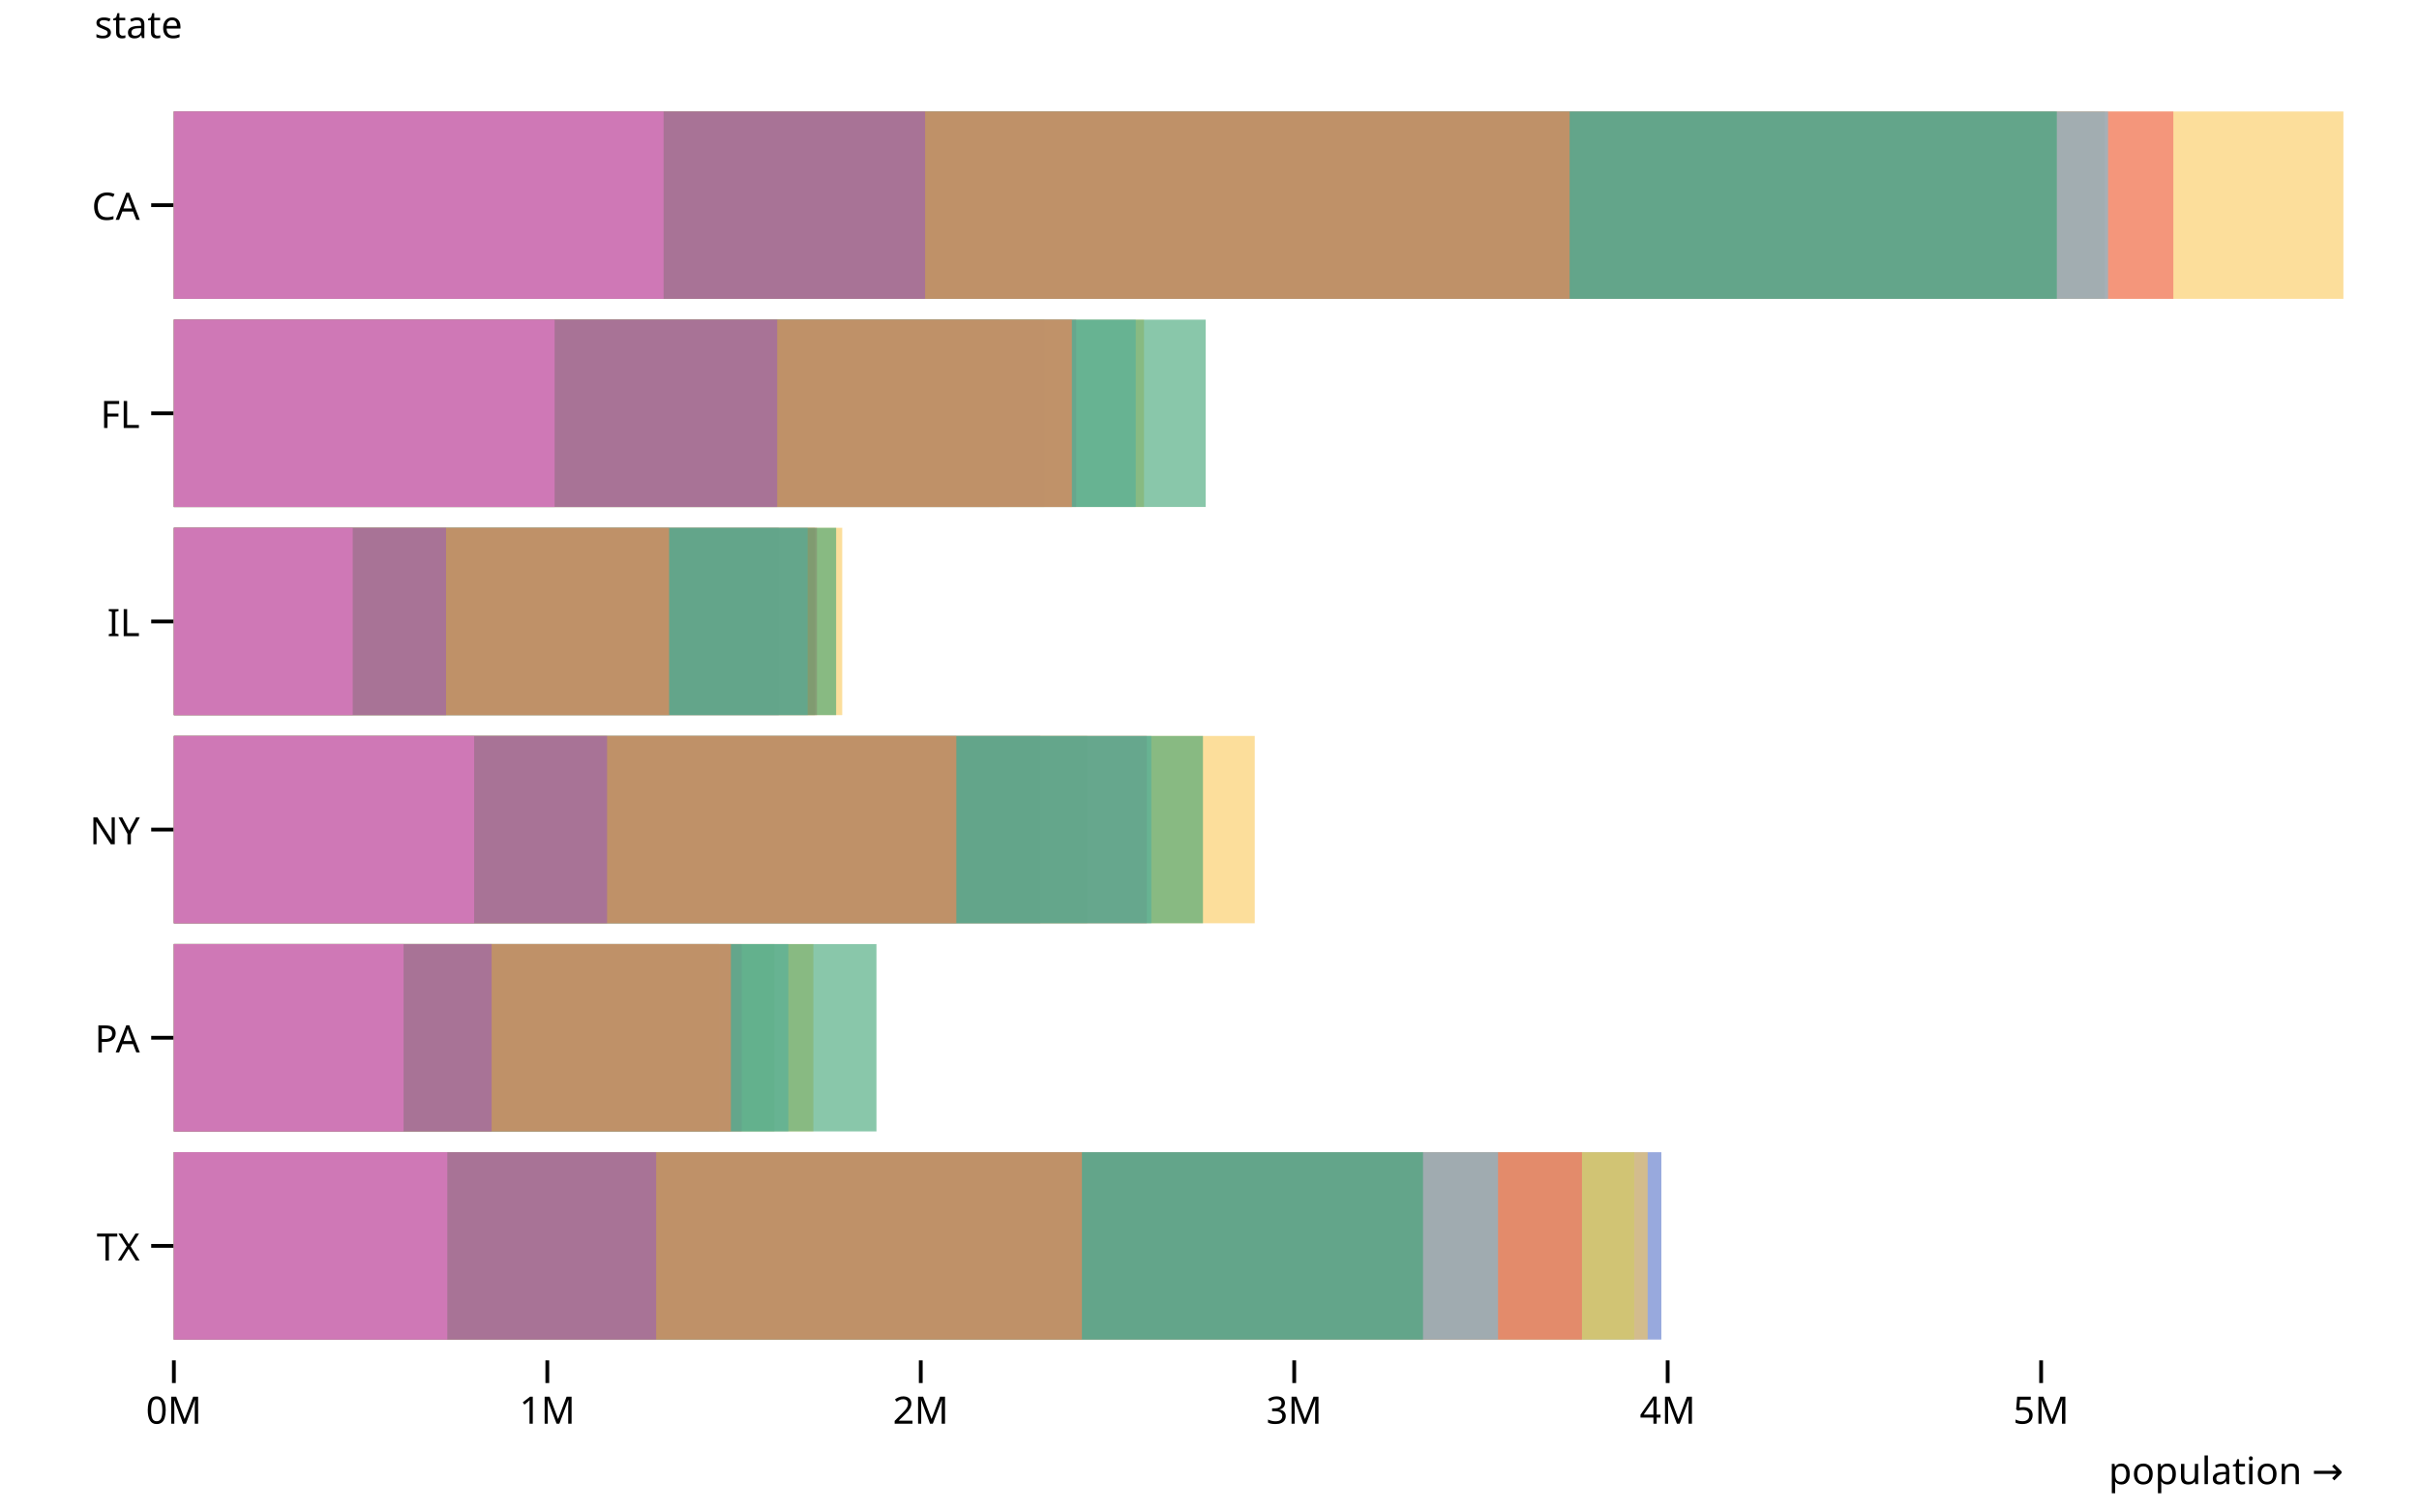
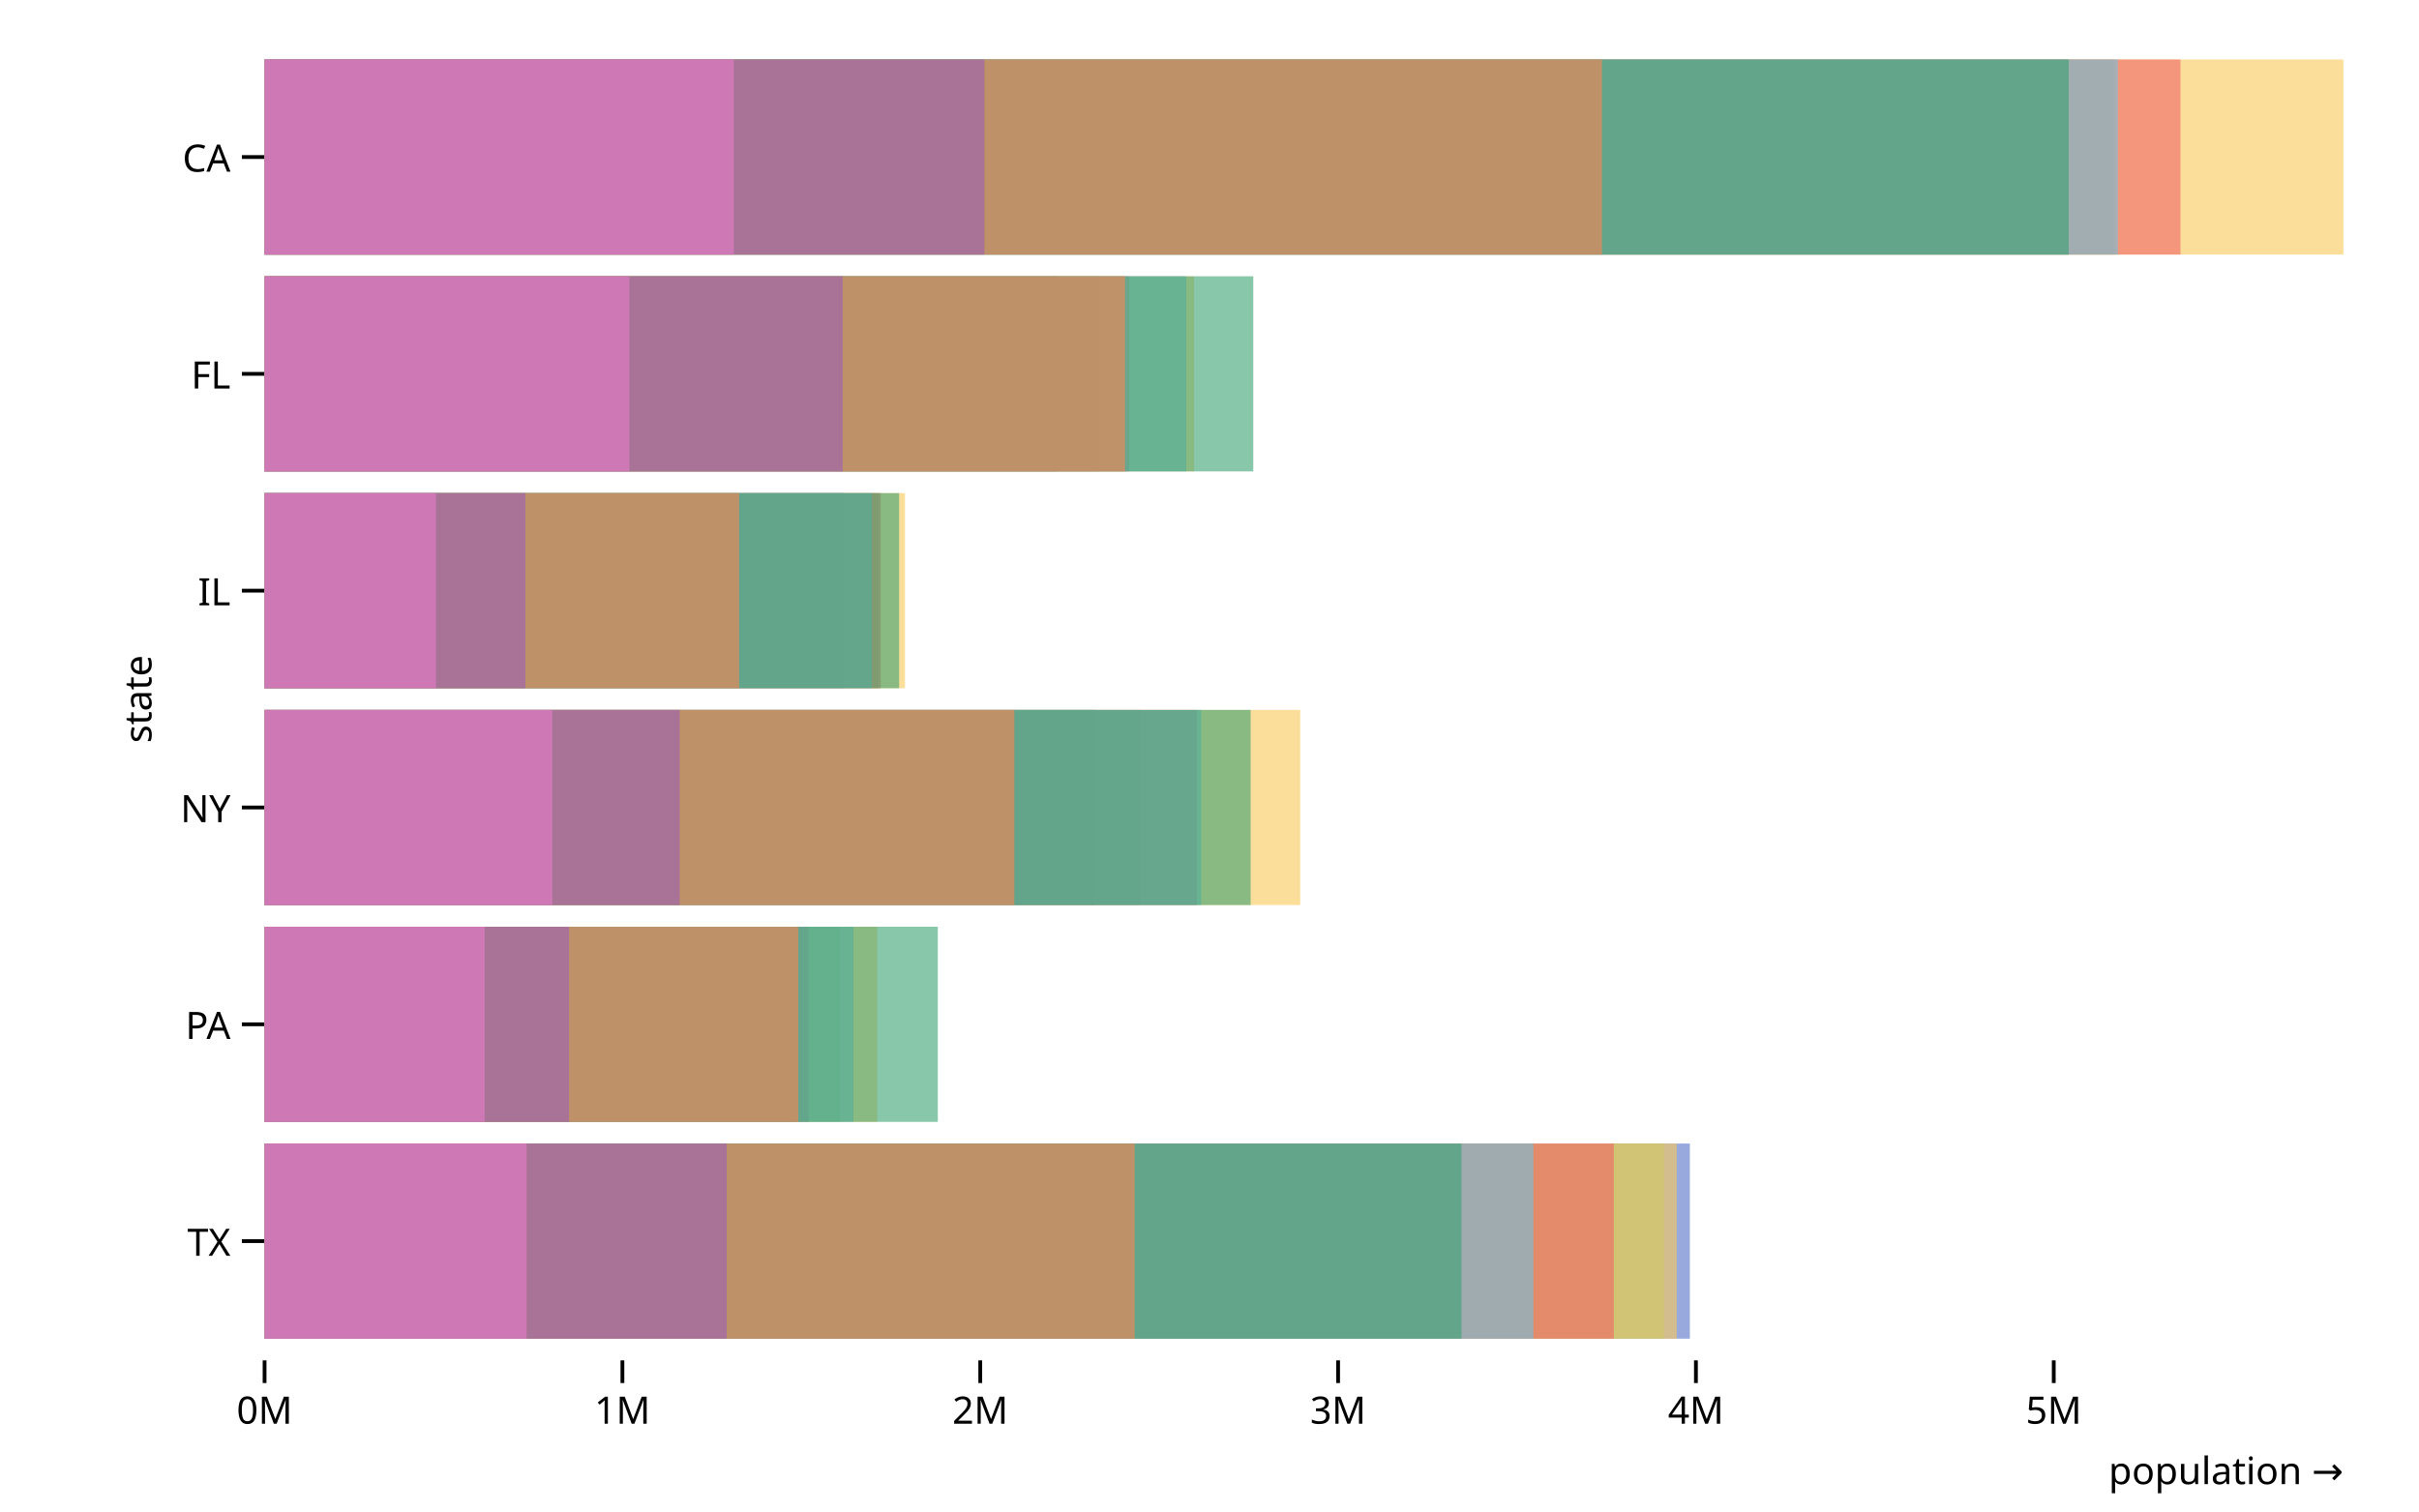
<svg xmlns="http://www.w3.org/2000/svg" width="640" height="400" viewBox="0 0 640 400">
-   <line x1="46" y1="360" x2="46" y2="366" stroke="currentColor" stroke-width="1" />
-   <line x1="144.804" y1="360" x2="144.804" y2="366" stroke="currentColor" stroke-width="1" />
-   <line x1="243.609" y1="360" x2="243.609" y2="366" stroke="currentColor" stroke-width="1" />
-   <line x1="342.413" y1="360" x2="342.413" y2="366" stroke="currentColor" stroke-width="1" />
-   <line x1="441.218" y1="360" x2="441.218" y2="366" stroke="currentColor" stroke-width="1" />
-   <line x1="540.022" y1="360" x2="540.022" y2="366" stroke="currentColor" stroke-width="1" />
-   <text x="46" y="369" font-family="system-ui, sans-serif" font-size="10" text-anchor="middle" dominant-baseline="text-before-edge" fill="currentColor">0M</text>
-   <text x="144.804" y="369" font-family="system-ui, sans-serif" font-size="10" text-anchor="middle" dominant-baseline="text-before-edge" fill="currentColor">1M</text>
-   <text x="243.609" y="369" font-family="system-ui, sans-serif" font-size="10" text-anchor="middle" dominant-baseline="text-before-edge" fill="currentColor">2M</text>
-   <text x="342.413" y="369" font-family="system-ui, sans-serif" font-size="10" text-anchor="middle" dominant-baseline="text-before-edge" fill="currentColor">3M</text>
-   <text x="441.218" y="369" font-family="system-ui, sans-serif" font-size="10" text-anchor="middle" dominant-baseline="text-before-edge" fill="currentColor">4M</text>
-   <text x="540.022" y="369" font-family="system-ui, sans-serif" font-size="10" text-anchor="middle" dominant-baseline="text-before-edge" fill="currentColor">5M</text>
+   <line x1="70" y1="360" x2="70" y2="366" stroke="currentColor" stroke-width="1" />
+   <line x1="164.673" y1="360" x2="164.673" y2="366" stroke="currentColor" stroke-width="1" />
+   <line x1="259.347" y1="360" x2="259.347" y2="366" stroke="currentColor" stroke-width="1" />
+   <line x1="354.02" y1="360" x2="354.02" y2="366" stroke="currentColor" stroke-width="1" />
+   <line x1="448.693" y1="360" x2="448.693" y2="366" stroke="currentColor" stroke-width="1" />
+   <line x1="543.366" y1="360" x2="543.366" y2="366" stroke="currentColor" stroke-width="1" />
+   <text x="70" y="369" font-family="system-ui, sans-serif" font-size="10" text-anchor="middle" dominant-baseline="text-before-edge" fill="currentColor">0M</text>
+   <text x="164.673" y="369" font-family="system-ui, sans-serif" font-size="10" text-anchor="middle" dominant-baseline="text-before-edge" fill="currentColor">1M</text>
+   <text x="259.347" y="369" font-family="system-ui, sans-serif" font-size="10" text-anchor="middle" dominant-baseline="text-before-edge" fill="currentColor">2M</text>
+   <text x="354.02" y="369" font-family="system-ui, sans-serif" font-size="10" text-anchor="middle" dominant-baseline="text-before-edge" fill="currentColor">3M</text>
+   <text x="448.693" y="369" font-family="system-ui, sans-serif" font-size="10" text-anchor="middle" dominant-baseline="text-before-edge" fill="currentColor">4M</text>
+   <text x="543.366" y="369" font-family="system-ui, sans-serif" font-size="10" text-anchor="middle" dominant-baseline="text-before-edge" fill="currentColor">5M</text>
  <text x="620" y="385" font-family="system-ui, sans-serif" font-size="10" text-anchor="end" dominant-baseline="text-before-edge" fill="currentColor">population →</text>
-   <line x1="46" y1="54.295" x2="40" y2="54.295" stroke="currentColor" stroke-width="1" />
-   <line x1="46" y1="109.377" x2="40" y2="109.377" stroke="currentColor" stroke-width="1" />
-   <line x1="46" y1="164.459" x2="40" y2="164.459" stroke="currentColor" stroke-width="1" />
-   <line x1="46" y1="219.541" x2="40" y2="219.541" stroke="currentColor" stroke-width="1" />
-   <line x1="46" y1="274.623" x2="40" y2="274.623" stroke="currentColor" stroke-width="1" />
-   <line x1="46" y1="329.705" x2="40" y2="329.705" stroke="currentColor" stroke-width="1" />
-   <text x="37" y="54.295" font-family="system-ui, sans-serif" font-size="10" text-anchor="end" dominant-baseline="central" fill="currentColor">CA</text>
-   <text x="37" y="109.377" font-family="system-ui, sans-serif" font-size="10" text-anchor="end" dominant-baseline="central" fill="currentColor">FL</text>
-   <text x="37" y="164.459" font-family="system-ui, sans-serif" font-size="10" text-anchor="end" dominant-baseline="central" fill="currentColor">IL</text>
-   <text x="37" y="219.541" font-family="system-ui, sans-serif" font-size="10" text-anchor="end" dominant-baseline="central" fill="currentColor">NY</text>
-   <text x="37" y="274.623" font-family="system-ui, sans-serif" font-size="10" text-anchor="end" dominant-baseline="central" fill="currentColor">PA</text>
-   <text x="37" y="329.705" font-family="system-ui, sans-serif" font-size="10" text-anchor="end" dominant-baseline="central" fill="currentColor">TX</text>
-   <text x="25" y="13" font-family="system-ui, sans-serif" font-size="10" text-anchor="start" dominant-baseline="text-after-edge" fill="currentColor">state</text>
-   <rect x="46" y="29.508" width="497.82" height="49.574" fill="#5470c6" fill-opacity="0.6" />
-   <rect x="46" y="29.508" width="510.853" height="49.574" fill="#91cc75" fill-opacity="0.6" />
-   <rect x="46" y="29.508" width="574" height="49.574" fill="#fac858" fill-opacity="0.6" />
-   <rect x="46" y="29.508" width="529.01" height="49.574" fill="#ee6666" fill-opacity="0.6" />
-   <rect x="46" y="29.508" width="511.734" height="49.574" fill="#73c0de" fill-opacity="0.6" />
-   <rect x="46" y="29.508" width="498.181" height="49.574" fill="#3ba272" fill-opacity="0.6" />
-   <rect x="46" y="29.508" width="369.278" height="49.574" fill="#fc8452" fill-opacity="0.6" />
-   <rect x="46" y="29.508" width="198.763" height="49.574" fill="#9a60b4" fill-opacity="0.6" />
-   <rect x="46" y="29.508" width="129.57" height="49.574" fill="#ea7ccc" fill-opacity="0.6" />
-   <rect x="46" y="304.918" width="393.547" height="49.574" fill="#5470c6" fill-opacity="0.6" />
-   <rect x="46" y="304.918" width="386.378" height="49.574" fill="#91cc75" fill-opacity="0.6" />
-   <rect x="46" y="304.918" width="389.927" height="49.574" fill="#fac858" fill-opacity="0.6" />
-   <rect x="46" y="304.918" width="372.546" height="49.574" fill="#ee6666" fill-opacity="0.6" />
-   <rect x="46" y="304.918" width="350.335" height="49.574" fill="#73c0de" fill-opacity="0.6" />
-   <rect x="46" y="304.918" width="330.494" height="49.574" fill="#3ba272" fill-opacity="0.6" />
-   <rect x="46" y="304.918" width="240.242" height="49.574" fill="#fc8452" fill-opacity="0.6" />
-   <rect x="46" y="304.918" width="127.605" height="49.574" fill="#9a60b4" fill-opacity="0.6" />
-   <rect x="46" y="304.918" width="72.343" height="49.574" fill="#ea7ccc" fill-opacity="0.6" />
-   <rect x="46" y="84.59" width="218.458" height="49.574" fill="#5470c6" fill-opacity="0.6" />
-   <rect x="46" y="84.59" width="230.323" height="49.574" fill="#91cc75" fill-opacity="0.6" />
-   <rect x="46" y="84.59" width="256.677" height="49.574" fill="#fac858" fill-opacity="0.6" />
-   <rect x="46" y="84.59" width="238.729" height="49.574" fill="#ee6666" fill-opacity="0.6" />
-   <rect x="46" y="84.59" width="254.478" height="49.574" fill="#73c0de" fill-opacity="0.6" />
-   <rect x="46" y="84.59" width="272.995" height="49.574" fill="#3ba272" fill-opacity="0.6" />
-   <rect x="46" y="84.59" width="237.591" height="49.574" fill="#fc8452" fill-opacity="0.6" />
-   <rect x="46" y="84.59" width="159.623" height="49.574" fill="#9a60b4" fill-opacity="0.6" />
-   <rect x="46" y="84.59" width="100.738" height="49.574" fill="#ea7ccc" fill-opacity="0.6" />
-   <rect x="46" y="194.754" width="229.221" height="49.574" fill="#5470c6" fill-opacity="0.6" />
-   <rect x="46" y="194.754" width="241.635" height="49.574" fill="#91cc75" fill-opacity="0.6" />
-   <rect x="46" y="194.754" width="285.966" height="49.574" fill="#fac858" fill-opacity="0.6" />
-   <rect x="46" y="194.754" width="257.421" height="49.574" fill="#ee6666" fill-opacity="0.6" />
-   <rect x="46" y="194.754" width="258.604" height="49.574" fill="#73c0de" fill-opacity="0.6" />
-   <rect x="46" y="194.754" width="272.268" height="49.574" fill="#3ba272" fill-opacity="0.6" />
-   <rect x="46" y="194.754" width="207.016" height="49.574" fill="#fc8452" fill-opacity="0.6" />
-   <rect x="46" y="194.754" width="114.619" height="49.574" fill="#9a60b4" fill-opacity="0.6" />
-   <rect x="46" y="194.754" width="79.448" height="49.574" fill="#ea7ccc" fill-opacity="0.6" />
-   <rect x="46" y="139.672" width="160.032" height="49.574" fill="#5470c6" fill-opacity="0.6" />
-   <rect x="46" y="139.672" width="169.547" height="49.574" fill="#91cc75" fill-opacity="0.6" />
-   <rect x="46" y="139.672" width="176.834" height="49.574" fill="#fac858" fill-opacity="0.6" />
-   <rect x="46" y="139.672" width="170.137" height="49.574" fill="#ee6666" fill-opacity="0.6" />
-   <rect x="46" y="139.672" width="167.678" height="49.574" fill="#73c0de" fill-opacity="0.6" />
-   <rect x="46" y="139.672" width="175.216" height="49.574" fill="#3ba272" fill-opacity="0.6" />
-   <rect x="46" y="139.672" width="131.027" height="49.574" fill="#fc8452" fill-opacity="0.6" />
-   <rect x="46" y="139.672" width="72.011" height="49.574" fill="#9a60b4" fill-opacity="0.6" />
-   <rect x="46" y="139.672" width="47.322" height="49.574" fill="#ea7ccc" fill-opacity="0.6" />
-   <rect x="46" y="249.836" width="144.149" height="49.574" fill="#5470c6" fill-opacity="0.6" />
-   <rect x="46" y="249.836" width="158.879" height="49.574" fill="#91cc75" fill-opacity="0.6" />
-   <rect x="46" y="249.836" width="169.197" height="49.574" fill="#fac858" fill-opacity="0.6" />
-   <rect x="46" y="249.836" width="150.223" height="49.574" fill="#ee6666" fill-opacity="0.6" />
-   <rect x="46" y="249.836" width="162.562" height="49.574" fill="#73c0de" fill-opacity="0.6" />
-   <rect x="46" y="249.836" width="185.889" height="49.574" fill="#3ba272" fill-opacity="0.6" />
-   <rect x="46" y="249.836" width="147.37" height="49.574" fill="#fc8452" fill-opacity="0.6" />
-   <rect x="46" y="249.836" width="84.072" height="49.574" fill="#9a60b4" fill-opacity="0.6" />
-   <rect x="46" y="249.836" width="60.772" height="49.574" fill="#ea7ccc" fill-opacity="0.6" />
+   <line x1="70" y1="41.557" x2="64" y2="41.557" stroke="currentColor" stroke-width="1" />
+   <line x1="70" y1="98.934" x2="64" y2="98.934" stroke="currentColor" stroke-width="1" />
+   <line x1="70" y1="156.311" x2="64" y2="156.311" stroke="currentColor" stroke-width="1" />
+   <line x1="70" y1="213.689" x2="64" y2="213.689" stroke="currentColor" stroke-width="1" />
+   <line x1="70" y1="271.066" x2="64" y2="271.066" stroke="currentColor" stroke-width="1" />
+   <line x1="70" y1="328.443" x2="64" y2="328.443" stroke="currentColor" stroke-width="1" />
+   <text x="61" y="41.557" font-family="system-ui, sans-serif" font-size="10" text-anchor="end" dominant-baseline="central" fill="currentColor">CA</text>
+   <text x="61" y="98.934" font-family="system-ui, sans-serif" font-size="10" text-anchor="end" dominant-baseline="central" fill="currentColor">FL</text>
+   <text x="61" y="156.311" font-family="system-ui, sans-serif" font-size="10" text-anchor="end" dominant-baseline="central" fill="currentColor">IL</text>
+   <text x="61" y="213.689" font-family="system-ui, sans-serif" font-size="10" text-anchor="end" dominant-baseline="central" fill="currentColor">NY</text>
+   <text x="61" y="271.066" font-family="system-ui, sans-serif" font-size="10" text-anchor="end" dominant-baseline="central" fill="currentColor">PA</text>
+   <text x="61" y="328.443" font-family="system-ui, sans-serif" font-size="10" text-anchor="end" dominant-baseline="central" fill="currentColor">TX</text>
+   <text x="43" y="185" transform="rotate(-90,43,185)" font-family="system-ui, sans-serif" font-size="10" text-anchor="middle" dominant-baseline="text-after-edge" fill="currentColor">state</text>
+   <rect x="70" y="15.738" width="477.005" height="51.639" fill="#5470c6" fill-opacity="0.6" />
+   <rect x="70" y="15.738" width="489.493" height="51.639" fill="#91cc75" fill-opacity="0.6" />
+   <rect x="70" y="15.738" width="550" height="51.639" fill="#fac858" fill-opacity="0.6" />
+   <rect x="70" y="15.738" width="506.891" height="51.639" fill="#ee6666" fill-opacity="0.6" />
+   <rect x="70" y="15.738" width="490.337" height="51.639" fill="#73c0de" fill-opacity="0.6" />
+   <rect x="70" y="15.738" width="477.351" height="51.639" fill="#3ba272" fill-opacity="0.6" />
+   <rect x="70" y="15.738" width="353.838" height="51.639" fill="#fc8452" fill-opacity="0.6" />
+   <rect x="70" y="15.738" width="190.452" height="51.639" fill="#9a60b4" fill-opacity="0.6" />
+   <rect x="70" y="15.738" width="124.152" height="51.639" fill="#ea7ccc" fill-opacity="0.6" />
+   <rect x="70" y="302.623" width="377.092" height="51.639" fill="#5470c6" fill-opacity="0.6" />
+   <rect x="70" y="302.623" width="370.222" height="51.639" fill="#91cc75" fill-opacity="0.6" />
+   <rect x="70" y="302.623" width="373.623" height="51.639" fill="#fac858" fill-opacity="0.6" />
+   <rect x="70" y="302.623" width="356.969" height="51.639" fill="#ee6666" fill-opacity="0.6" />
+   <rect x="70" y="302.623" width="335.687" height="51.639" fill="#73c0de" fill-opacity="0.6" />
+   <rect x="70" y="302.623" width="316.675" height="51.639" fill="#3ba272" fill-opacity="0.6" />
+   <rect x="70" y="302.623" width="230.197" height="51.639" fill="#fc8452" fill-opacity="0.6" />
+   <rect x="70" y="302.623" width="122.269" height="51.639" fill="#9a60b4" fill-opacity="0.6" />
+   <rect x="70" y="302.623" width="69.318" height="51.639" fill="#ea7ccc" fill-opacity="0.6" />
+   <rect x="70" y="73.115" width="209.324" height="51.639" fill="#5470c6" fill-opacity="0.6" />
+   <rect x="70" y="73.115" width="220.693" height="51.639" fill="#91cc75" fill-opacity="0.6" />
+   <rect x="70" y="73.115" width="245.945" height="51.639" fill="#fac858" fill-opacity="0.6" />
+   <rect x="70" y="73.115" width="228.747" height="51.639" fill="#ee6666" fill-opacity="0.6" />
+   <rect x="70" y="73.115" width="243.838" height="51.639" fill="#73c0de" fill-opacity="0.6" />
+   <rect x="70" y="73.115" width="261.581" height="51.639" fill="#3ba272" fill-opacity="0.6" />
+   <rect x="70" y="73.115" width="227.657" height="51.639" fill="#fc8452" fill-opacity="0.6" />
+   <rect x="70" y="73.115" width="152.949" height="51.639" fill="#9a60b4" fill-opacity="0.6" />
+   <rect x="70" y="73.115" width="96.526" height="51.639" fill="#ea7ccc" fill-opacity="0.6" />
+   <rect x="70" y="187.869" width="219.637" height="51.639" fill="#5470c6" fill-opacity="0.6" />
+   <rect x="70" y="187.869" width="231.532" height="51.639" fill="#91cc75" fill-opacity="0.6" />
+   <rect x="70" y="187.869" width="274.01" height="51.639" fill="#fac858" fill-opacity="0.6" />
+   <rect x="70" y="187.869" width="246.657" height="51.639" fill="#ee6666" fill-opacity="0.6" />
+   <rect x="70" y="187.869" width="247.791" height="51.639" fill="#73c0de" fill-opacity="0.6" />
+   <rect x="70" y="187.869" width="260.884" height="51.639" fill="#3ba272" fill-opacity="0.6" />
+   <rect x="70" y="187.869" width="198.36" height="51.639" fill="#fc8452" fill-opacity="0.6" />
+   <rect x="70" y="187.869" width="109.826" height="51.639" fill="#9a60b4" fill-opacity="0.6" />
+   <rect x="70" y="187.869" width="76.126" height="51.639" fill="#ea7ccc" fill-opacity="0.6" />
+   <rect x="70" y="130.492" width="153.341" height="51.639" fill="#5470c6" fill-opacity="0.6" />
+   <rect x="70" y="130.492" width="162.458" height="51.639" fill="#91cc75" fill-opacity="0.6" />
+   <rect x="70" y="130.492" width="169.44" height="51.639" fill="#fac858" fill-opacity="0.6" />
+   <rect x="70" y="130.492" width="163.023" height="51.639" fill="#ee6666" fill-opacity="0.6" />
+   <rect x="70" y="130.492" width="160.667" height="51.639" fill="#73c0de" fill-opacity="0.6" />
+   <rect x="70" y="130.492" width="167.89" height="51.639" fill="#3ba272" fill-opacity="0.6" />
+   <rect x="70" y="130.492" width="125.548" height="51.639" fill="#fc8452" fill-opacity="0.6" />
+   <rect x="70" y="130.492" width="69" height="51.639" fill="#9a60b4" fill-opacity="0.6" />
+   <rect x="70" y="130.492" width="45.344" height="51.639" fill="#ea7ccc" fill-opacity="0.6" />
+   <rect x="70" y="245.246" width="138.122" height="51.639" fill="#5470c6" fill-opacity="0.6" />
+   <rect x="70" y="245.246" width="152.236" height="51.639" fill="#91cc75" fill-opacity="0.6" />
+   <rect x="70" y="245.246" width="162.123" height="51.639" fill="#fac858" fill-opacity="0.6" />
+   <rect x="70" y="245.246" width="143.942" height="51.639" fill="#ee6666" fill-opacity="0.6" />
+   <rect x="70" y="245.246" width="155.765" height="51.639" fill="#73c0de" fill-opacity="0.6" />
+   <rect x="70" y="245.246" width="178.116" height="51.639" fill="#3ba272" fill-opacity="0.6" />
+   <rect x="70" y="245.246" width="141.209" height="51.639" fill="#fc8452" fill-opacity="0.6" />
+   <rect x="70" y="245.246" width="80.557" height="51.639" fill="#9a60b4" fill-opacity="0.6" />
+   <rect x="70" y="245.246" width="58.231" height="51.639" fill="#ea7ccc" fill-opacity="0.6" />
</svg>
